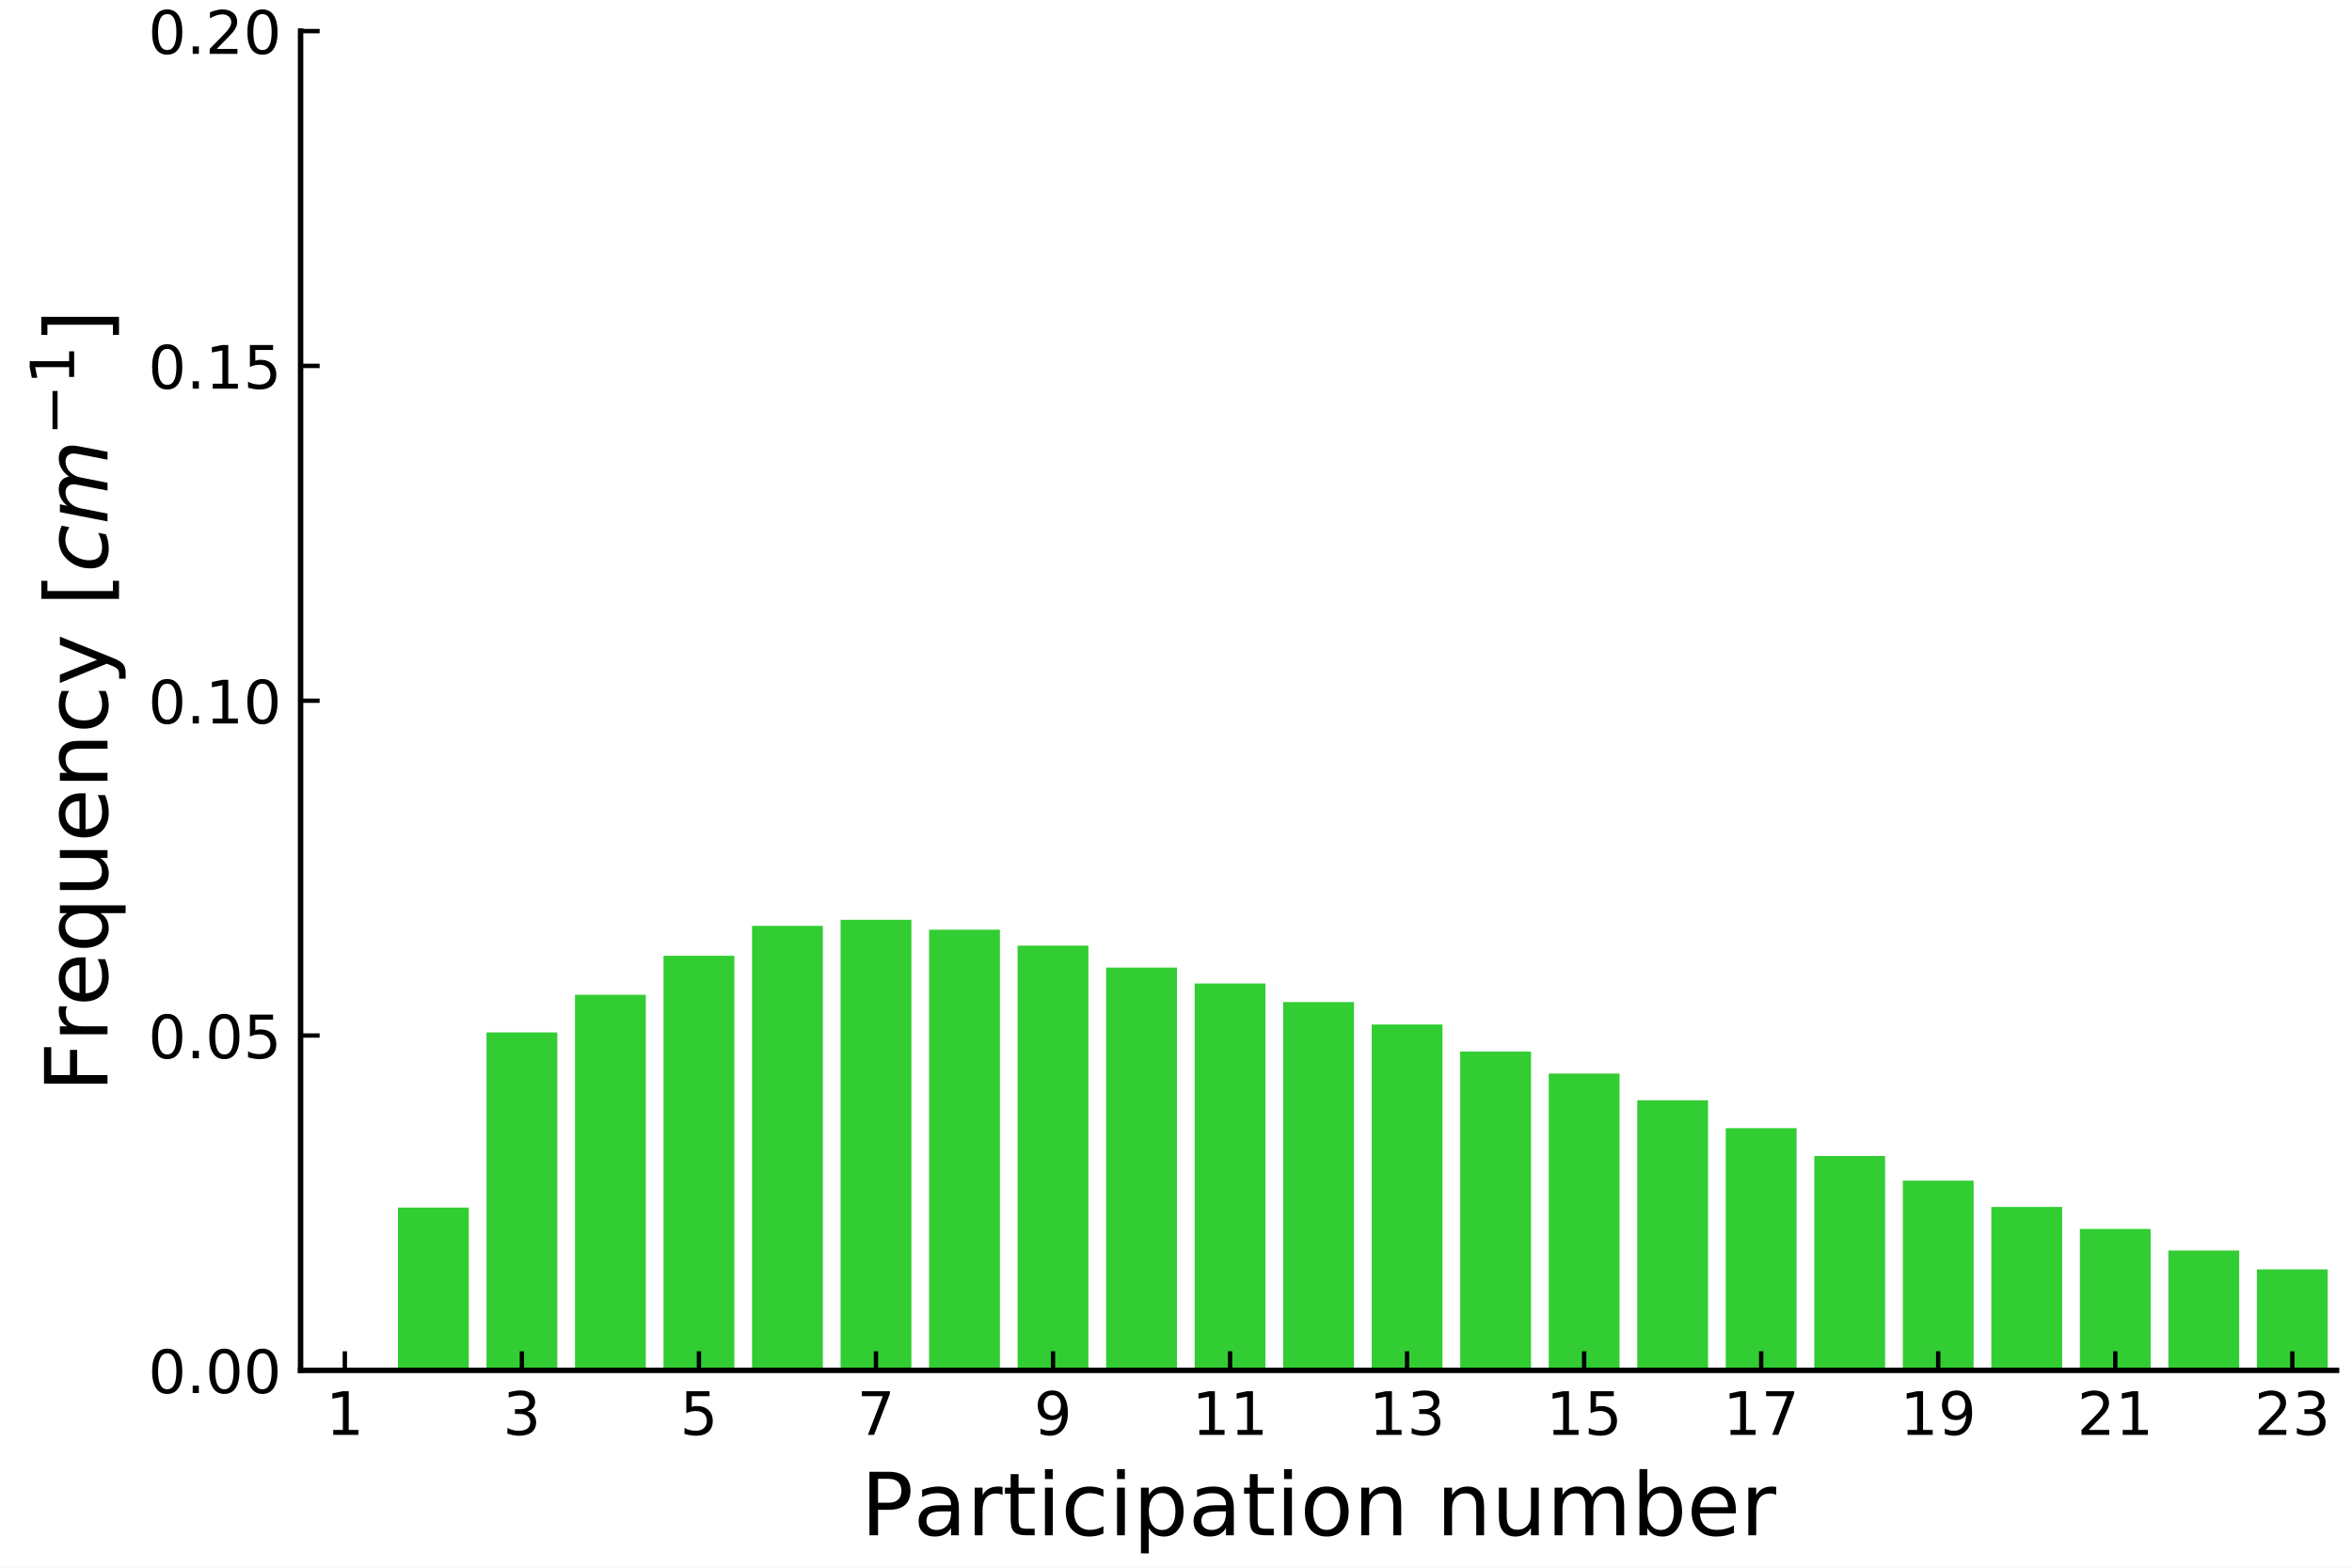
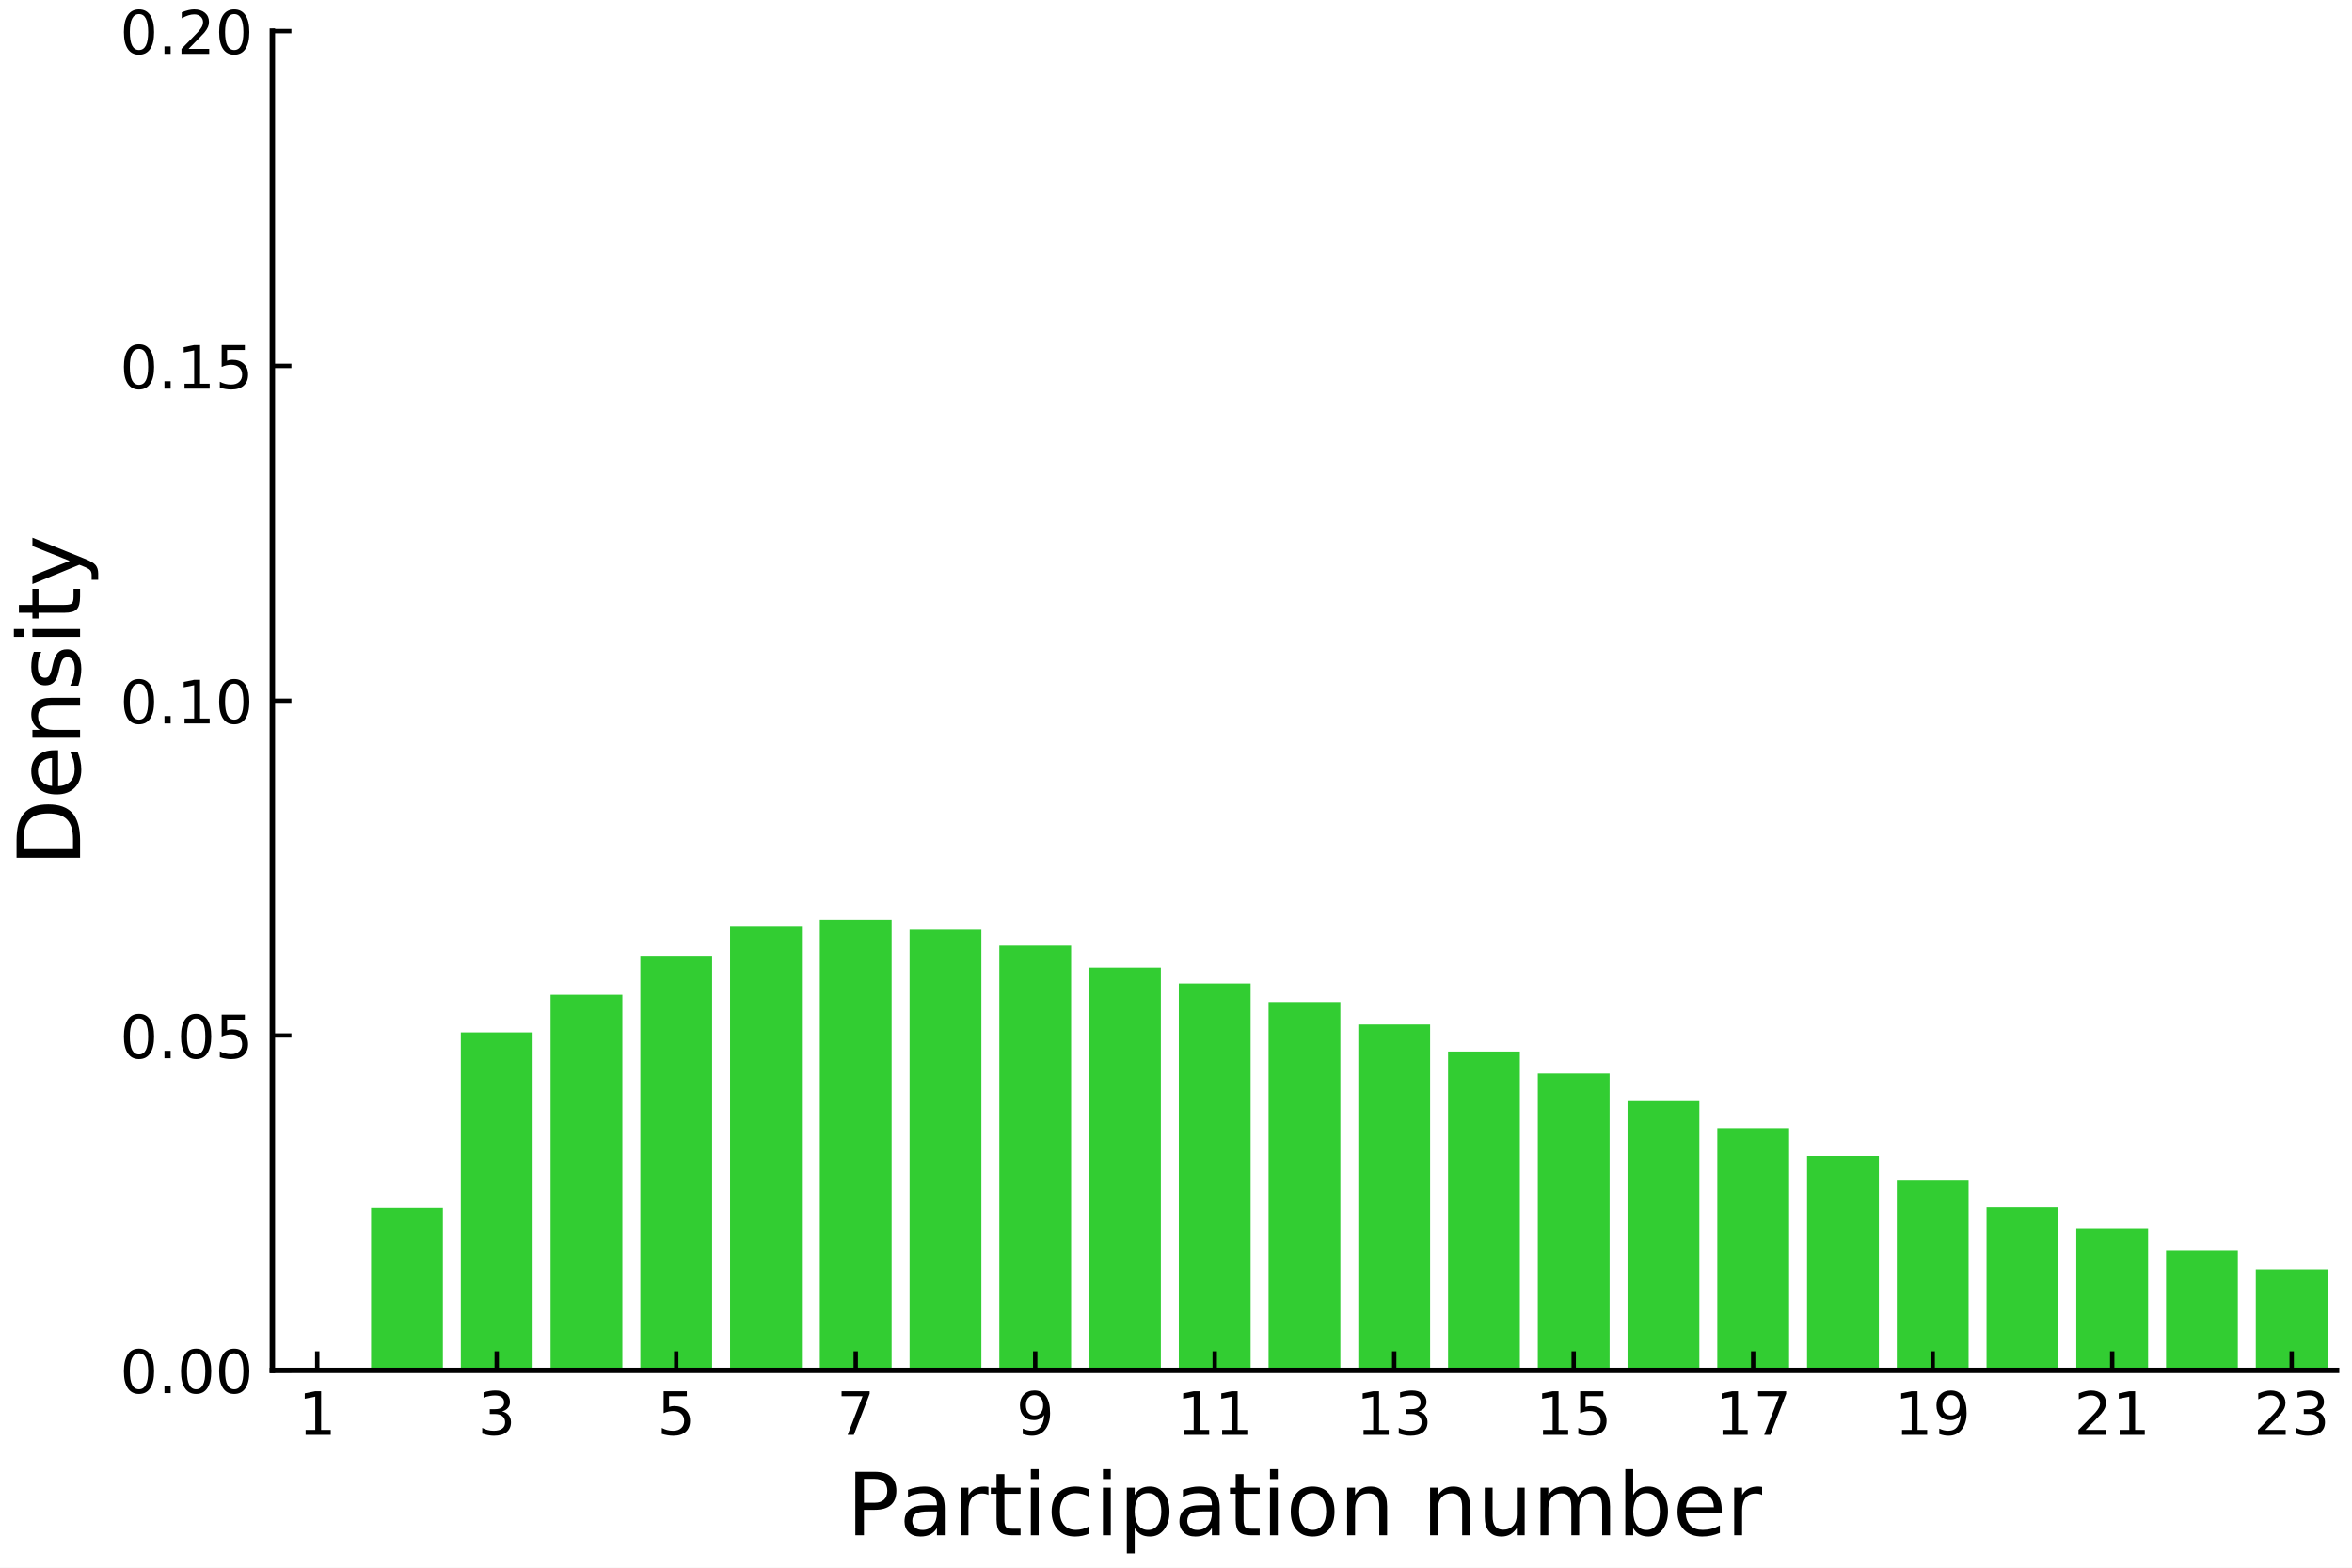
<svg xmlns="http://www.w3.org/2000/svg" xmlns:xlink="http://www.w3.org/1999/xlink" height="288pt" version="1.1" viewBox="0 0 432 288" width="432pt">
  <defs>
    <style type="text/css">
*{stroke-linecap:butt;stroke-linejoin:round;}
  </style>
  </defs>
  <g id="figure_1">
    <g id="patch_1">
      <path d="M 0 288  L 432 288  L 432 0  L 0 0  z " style="fill:#ffffff;" />
    </g>
    <g id="axes_1">
      <g id="patch_2">
-         <path d="M 55.209 251.745  L 429.165 251.745  L 429.165 5.715  L 55.209 5.715  z " style="fill:#ffffff;" />
+         <path d="M 50.025 251.745  L 429.165 251.745  L 429.165 5.715  L 50.025 5.715  z " style="fill:#ffffff;" />
      </g>
      <g id="patch_3">
-         <path clip-path="url(#p81ee07ac49)" d="M 56.835 251.565  L 56.835 251.745  L 69.842 251.745  L 69.842 251.565  L 56.835 251.565  " style="fill:#32cd32;" />
+         <path clip-path="url(#pd72f91e19f)" d="M 51.673 251.565  L 51.673 251.745  L 64.861 251.745  L 64.861 251.565  L 51.673 251.565  " style="fill:#32cd32;" />
      </g>
      <g id="patch_4">
-         <path clip-path="url(#p81ee07ac49)" d="M 73.094 221.844  L 73.094 251.745  L 86.101 251.745  L 86.101 221.844  L 73.094 221.844  " style="fill:#32cd32;" />
+         <path clip-path="url(#pd72f91e19f)" d="M 68.157 221.844  L 68.157 251.745  L 81.345 251.745  L 81.345 221.844  L 68.157 221.844  " style="fill:#32cd32;" />
      </g>
      <g id="patch_5">
-         <path clip-path="url(#p81ee07ac49)" d="M 89.353 189.661  L 89.353 251.745  L 102.36 251.745  L 102.36 189.661  L 89.353 189.661  " style="fill:#32cd32;" />
+         <path clip-path="url(#pd72f91e19f)" d="M 84.642 189.661  L 84.642 251.745  L 97.829 251.745  L 97.829 189.661  L 84.642 189.661  " style="fill:#32cd32;" />
      </g>
      <g id="patch_6">
-         <path clip-path="url(#p81ee07ac49)" d="M 105.612 182.753  L 105.612 251.745  L 118.619 251.745  L 118.619 182.753  L 105.612 182.753  " style="fill:#32cd32;" />
+         <path clip-path="url(#pd72f91e19f)" d="M 101.126 182.753  L 101.126 251.745  L 114.314 251.745  L 114.314 182.753  L 101.126 182.753  " style="fill:#32cd32;" />
      </g>
      <g id="patch_7">
-         <path clip-path="url(#p81ee07ac49)" d="M 121.87 175.587  L 121.87 251.745  L 134.878 251.745  L 134.878 175.587  L 121.87 175.587  " style="fill:#32cd32;" />
+         <path clip-path="url(#pd72f91e19f)" d="M 117.611 175.587  L 117.611 251.745  L 130.798 251.745  L 130.798 175.587  L 117.611 175.587  " style="fill:#32cd32;" />
      </g>
      <g id="patch_8">
-         <path clip-path="url(#p81ee07ac49)" d="M 138.129 170.098  L 138.129 251.745  L 151.137 251.745  L 151.137 170.098  L 138.129 170.098  " style="fill:#32cd32;" />
+         <path clip-path="url(#pd72f91e19f)" d="M 134.095 170.098  L 134.095 251.745  L 147.282 251.745  L 147.282 170.098  L 134.095 170.098  " style="fill:#32cd32;" />
      </g>
      <g id="patch_9">
-         <path clip-path="url(#p81ee07ac49)" d="M 154.388 168.979  L 154.388 251.745  L 167.396 251.745  L 167.396 168.979  L 154.388 168.979  " style="fill:#32cd32;" />
+         <path clip-path="url(#pd72f91e19f)" d="M 150.579 168.979  L 150.579 251.745  L 163.767 251.745  L 163.767 168.979  L 150.579 168.979  " style="fill:#32cd32;" />
      </g>
      <g id="patch_10">
-         <path clip-path="url(#p81ee07ac49)" d="M 170.647 170.797  L 170.647 251.745  L 183.655 251.745  L 183.655 170.797  L 170.647 170.797  " style="fill:#32cd32;" />
+         <path clip-path="url(#pd72f91e19f)" d="M 167.064 170.797  L 167.064 251.745  L 180.251 251.745  L 180.251 170.797  L 167.064 170.797  " style="fill:#32cd32;" />
      </g>
      <g id="patch_11">
-         <path clip-path="url(#p81ee07ac49)" d="M 186.906 173.726  L 186.906 251.745  L 199.914 251.745  L 199.914 173.726  L 186.906 173.726  " style="fill:#32cd32;" />
+         <path clip-path="url(#pd72f91e19f)" d="M 183.548 173.726  L 183.548 251.745  L 196.736 251.745  L 196.736 173.726  L 183.548 173.726  " style="fill:#32cd32;" />
      </g>
      <g id="patch_12">
-         <path clip-path="url(#p81ee07ac49)" d="M 203.165 177.757  L 203.165 251.745  L 216.173 251.745  L 216.173 177.757  L 203.165 177.757  " style="fill:#32cd32;" />
+         <path clip-path="url(#pd72f91e19f)" d="M 200.032 177.757  L 200.032 251.745  L 213.22 251.745  L 213.22 177.757  L 200.032 177.757  " style="fill:#32cd32;" />
      </g>
      <g id="patch_13">
-         <path clip-path="url(#p81ee07ac49)" d="M 219.424 180.677  L 219.424 251.745  L 232.432 251.745  L 232.432 180.677  L 219.424 180.677  " style="fill:#32cd32;" />
+         <path clip-path="url(#pd72f91e19f)" d="M 216.517 180.677  L 216.517 251.745  L 229.704 251.745  L 229.704 180.677  L 216.517 180.677  " style="fill:#32cd32;" />
      </g>
      <g id="patch_14">
-         <path clip-path="url(#p81ee07ac49)" d="M 235.683 184.091  L 235.683 251.745  L 248.691 251.745  L 248.691 184.091  L 235.683 184.091  " style="fill:#32cd32;" />
+         <path clip-path="url(#pd72f91e19f)" d="M 233.001 184.091  L 233.001 251.745  L 246.189 251.745  L 246.189 184.091  L 233.001 184.091  " style="fill:#32cd32;" />
      </g>
      <g id="patch_15">
-         <path clip-path="url(#p81ee07ac49)" d="M 251.942 188.216  L 251.942 251.745  L 264.95 251.745  L 264.95 188.216  L 251.942 188.216  " style="fill:#32cd32;" />
+         <path clip-path="url(#pd72f91e19f)" d="M 249.486 188.216  L 249.486 251.745  L 262.673 251.745  L 262.673 188.216  L 249.486 188.216  " style="fill:#32cd32;" />
      </g>
      <g id="patch_16">
-         <path clip-path="url(#p81ee07ac49)" d="M 268.201 193.177  L 268.201 251.745  L 281.209 251.745  L 281.209 193.177  L 268.201 193.177  " style="fill:#32cd32;" />
+         <path clip-path="url(#pd72f91e19f)" d="M 265.97 193.177  L 265.97 251.745  L 279.158 251.745  L 279.158 193.177  L 265.97 193.177  " style="fill:#32cd32;" />
      </g>
      <g id="patch_17">
-         <path clip-path="url(#p81ee07ac49)" d="M 284.46 197.225  L 284.46 251.745  L 297.468 251.745  L 297.468 197.225  L 284.46 197.225  " style="fill:#32cd32;" />
+         <path clip-path="url(#pd72f91e19f)" d="M 282.454 197.225  L 282.454 251.745  L 295.642 251.745  L 295.642 197.225  L 282.454 197.225  " style="fill:#32cd32;" />
      </g>
      <g id="patch_18">
-         <path clip-path="url(#p81ee07ac49)" d="M 300.719 202.131  L 300.719 251.745  L 313.727 251.745  L 313.727 202.131  L 300.719 202.131  " style="fill:#32cd32;" />
+         <path clip-path="url(#pd72f91e19f)" d="M 298.939 202.131  L 298.939 251.745  L 312.126 251.745  L 312.126 202.131  L 298.939 202.131  " style="fill:#32cd32;" />
      </g>
      <g id="patch_19">
-         <path clip-path="url(#p81ee07ac49)" d="M 316.978 207.256  L 316.978 251.745  L 329.986 251.745  L 329.986 207.256  L 316.978 207.256  " style="fill:#32cd32;" />
+         <path clip-path="url(#pd72f91e19f)" d="M 315.423 207.256  L 315.423 251.745  L 328.611 251.745  L 328.611 207.256  L 315.423 207.256  " style="fill:#32cd32;" />
      </g>
      <g id="patch_20">
-         <path clip-path="url(#p81ee07ac49)" d="M 333.237 212.367  L 333.237 251.745  L 346.245 251.745  L 346.245 212.367  L 333.237 212.367  " style="fill:#32cd32;" />
+         <path clip-path="url(#pd72f91e19f)" d="M 331.908 212.367  L 331.908 251.745  L 345.095 251.745  L 345.095 212.367  L 331.908 212.367  " style="fill:#32cd32;" />
      </g>
      <g id="patch_21">
-         <path clip-path="url(#p81ee07ac49)" d="M 349.496 216.904  L 349.496 251.745  L 362.504 251.745  L 362.504 216.904  L 349.496 216.904  " style="fill:#32cd32;" />
+         <path clip-path="url(#pd72f91e19f)" d="M 348.392 216.904  L 348.392 251.745  L 361.579 251.745  L 361.579 216.904  L 348.392 216.904  " style="fill:#32cd32;" />
      </g>
      <g id="patch_22">
-         <path clip-path="url(#p81ee07ac49)" d="M 365.755 221.728  L 365.755 251.745  L 378.762 251.745  L 378.762 221.728  L 365.755 221.728  " style="fill:#32cd32;" />
+         <path clip-path="url(#pd72f91e19f)" d="M 364.876 221.728  L 364.876 251.745  L 378.064 251.745  L 378.064 221.728  L 364.876 221.728  " style="fill:#32cd32;" />
      </g>
      <g id="patch_23">
-         <path clip-path="url(#p81ee07ac49)" d="M 382.014 225.772  L 382.014 251.745  L 395.021 251.745  L 395.021 225.772  L 382.014 225.772  " style="fill:#32cd32;" />
+         <path clip-path="url(#pd72f91e19f)" d="M 381.361 225.772  L 381.361 251.745  L 394.548 251.745  L 394.548 225.772  L 381.361 225.772  " style="fill:#32cd32;" />
      </g>
      <g id="patch_24">
-         <path clip-path="url(#p81ee07ac49)" d="M 398.273 229.73  L 398.273 251.745  L 411.28 251.745  L 411.28 229.73  L 398.273 229.73  " style="fill:#32cd32;" />
+         <path clip-path="url(#pd72f91e19f)" d="M 397.845 229.73  L 397.845 251.745  L 411.033 251.745  L 411.033 229.73  L 397.845 229.73  " style="fill:#32cd32;" />
      </g>
      <g id="patch_25">
-         <path clip-path="url(#p81ee07ac49)" d="M 414.532 233.203  L 414.532 251.745  L 427.539 251.745  L 427.539 233.203  L 414.532 233.203  " style="fill:#32cd32;" />
+         <path clip-path="url(#pd72f91e19f)" d="M 414.329 233.203  L 414.329 251.745  L 427.517 251.745  L 427.517 233.203  L 414.329 233.203  " style="fill:#32cd32;" />
      </g>
      <g id="patch_26">
-         <path clip-path="url(#p81ee07ac49)" d="M 430.791 236.488  L 430.791 251.745  L 443.798 251.745  L 443.798 236.488  L 430.791 236.488  " style="fill:#32cd32;" />
+         <path clip-path="url(#pd72f91e19f)" d="M 430.814 236.488  L 430.814 251.745  L 444.001 251.745  L 444.001 236.488  L 430.814 236.488  " style="fill:#32cd32;" />
      </g>
      <g id="matplotlib.axis_1">
        <g id="xtick_1">
          <g id="line2d_1">
            <defs>
-               <path d="M 0 0  L 0 -3.5  " id="m2130f428aa" style="stroke:#000000;stroke-width:0.8;" />
-             </defs>
-             <g>
-               <use style="stroke:#000000;stroke-width:0.8;" x="63.338" xlink:href="#m2130f428aa" y="251.745" />
+               <path d="M 0 0  L 0 -3.5  " id="mfdc5fbc5dd" style="stroke:#000000;stroke-width:0.8;" />
+             </defs>
+             <g>
+               <use style="stroke:#000000;stroke-width:0.8;" x="58.267" xlink:href="#mfdc5fbc5dd" y="251.745" />
            </g>
          </g>
          <g id="text_1">
            <defs>
              <path d="M 12.406 8.297  L 28.516 8.297  L 28.516 63.922  L 10.984 60.406  L 10.984 69.391  L 28.422 72.906  L 38.281 72.906  L 38.281 8.297  L 54.391 8.297  L 54.391 0  L 12.406 0  z " id="DejaVuSans-31" />
            </defs>
-             <g transform="translate(59.83876 263.6036)scale(0.11 -0.11)">
+             <g transform="translate(54.76746 263.6036)scale(0.11 -0.11)">
              <use xlink:href="#DejaVuSans-31" />
            </g>
          </g>
        </g>
        <g id="xtick_2">
          <g id="line2d_2">
            <g>
-               <use style="stroke:#000000;stroke-width:0.8;" x="95.856" xlink:href="#m2130f428aa" y="251.745" />
+               <use style="stroke:#000000;stroke-width:0.8;" x="91.236" xlink:href="#mfdc5fbc5dd" y="251.745" />
            </g>
          </g>
          <g id="text_2">
            <defs>
              <path d="M 40.578 39.312  Q 47.656 37.797 51.625 33  Q 55.609 28.219 55.609 21.188  Q 55.609 10.406 48.188 4.484  Q 40.766 -1.422 27.094 -1.422  Q 22.516 -1.422 17.656 -0.516  Q 12.797 0.391 7.625 2.203  L 7.625 11.719  Q 11.719 9.328 16.594 8.109  Q 21.484 6.891 26.812 6.891  Q 36.078 6.891 40.938 10.547  Q 45.797 14.203 45.797 21.188  Q 45.797 27.641 41.281 31.266  Q 36.766 34.906 28.719 34.906  L 20.219 34.906  L 20.219 43.016  L 29.109 43.016  Q 36.375 43.016 40.234 45.922  Q 44.094 48.828 44.094 54.297  Q 44.094 59.906 40.109 62.906  Q 36.141 65.922 28.719 65.922  Q 24.656 65.922 20.016 65.031  Q 15.375 64.156 9.812 62.312  L 9.812 71.094  Q 15.438 72.656 20.344 73.438  Q 25.25 74.219 29.594 74.219  Q 40.828 74.219 47.359 69.109  Q 53.906 64.016 53.906 55.328  Q 53.906 49.266 50.438 45.094  Q 46.969 40.922 40.578 39.312  z " id="DejaVuSans-33" />
            </defs>
-             <g transform="translate(92.35674 263.6036)scale(0.11 -0.11)">
+             <g transform="translate(87.73622 263.6036)scale(0.11 -0.11)">
              <use xlink:href="#DejaVuSans-33" />
            </g>
          </g>
        </g>
        <g id="xtick_3">
          <g id="line2d_3">
            <g>
-               <use style="stroke:#000000;stroke-width:0.8;" x="128.374" xlink:href="#m2130f428aa" y="251.745" />
+               <use style="stroke:#000000;stroke-width:0.8;" x="124.204" xlink:href="#mfdc5fbc5dd" y="251.745" />
            </g>
          </g>
          <g id="text_3">
            <defs>
              <path d="M 10.797 72.906  L 49.516 72.906  L 49.516 64.594  L 19.828 64.594  L 19.828 46.734  Q 21.969 47.469 24.109 47.828  Q 26.266 48.188 28.422 48.188  Q 40.625 48.188 47.75 41.5  Q 54.891 34.812 54.891 23.391  Q 54.891 11.625 47.562 5.094  Q 40.234 -1.422 26.906 -1.422  Q 22.312 -1.422 17.547 -0.641  Q 12.797 0.141 7.719 1.703  L 7.719 11.625  Q 12.109 9.234 16.797 8.062  Q 21.484 6.891 26.703 6.891  Q 35.156 6.891 40.078 11.328  Q 45.016 15.766 45.016 23.391  Q 45.016 31 40.078 35.438  Q 35.156 39.891 26.703 39.891  Q 22.75 39.891 18.812 39.016  Q 14.891 38.141 10.797 36.281  z " id="DejaVuSans-35" />
            </defs>
-             <g transform="translate(124.8747 263.6036)scale(0.11 -0.11)">
+             <g transform="translate(120.705 263.6036)scale(0.11 -0.11)">
              <use xlink:href="#DejaVuSans-35" />
            </g>
          </g>
        </g>
        <g id="xtick_4">
          <g id="line2d_4">
            <g>
-               <use style="stroke:#000000;stroke-width:0.8;" x="160.892" xlink:href="#m2130f428aa" y="251.745" />
+               <use style="stroke:#000000;stroke-width:0.8;" x="157.173" xlink:href="#mfdc5fbc5dd" y="251.745" />
            </g>
          </g>
          <g id="text_4">
            <defs>
              <path d="M 8.203 72.906  L 55.078 72.906  L 55.078 68.703  L 28.609 0  L 18.312 0  L 43.219 64.594  L 8.203 64.594  z " id="DejaVuSans-37" />
            </defs>
-             <g transform="translate(157.3927 263.6036)scale(0.11 -0.11)">
+             <g transform="translate(153.6737 263.6036)scale(0.11 -0.11)">
              <use xlink:href="#DejaVuSans-37" />
            </g>
          </g>
        </g>
        <g id="xtick_5">
          <g id="line2d_5">
            <g>
-               <use style="stroke:#000000;stroke-width:0.8;" x="193.41" xlink:href="#m2130f428aa" y="251.745" />
+               <use style="stroke:#000000;stroke-width:0.8;" x="190.142" xlink:href="#mfdc5fbc5dd" y="251.745" />
            </g>
          </g>
          <g id="text_5">
            <defs>
              <path d="M 10.984 1.516  L 10.984 10.5  Q 14.703 8.734 18.5 7.812  Q 22.312 6.891 25.984 6.891  Q 35.75 6.891 40.891 13.453  Q 46.047 20.016 46.781 33.406  Q 43.953 29.203 39.594 26.953  Q 35.25 24.703 29.984 24.703  Q 19.047 24.703 12.672 31.312  Q 6.297 37.938 6.297 49.422  Q 6.297 60.641 12.938 67.422  Q 19.578 74.219 30.609 74.219  Q 43.266 74.219 49.922 64.516  Q 56.594 54.828 56.594 36.375  Q 56.594 19.141 48.406 8.859  Q 40.234 -1.422 26.422 -1.422  Q 22.703 -1.422 18.891 -0.688  Q 15.094 0.047 10.984 1.516  z M 30.609 32.422  Q 37.25 32.422 41.125 36.953  Q 45.016 41.5 45.016 49.422  Q 45.016 57.281 41.125 61.844  Q 37.25 66.406 30.609 66.406  Q 23.969 66.406 20.094 61.844  Q 16.219 57.281 16.219 49.422  Q 16.219 41.5 20.094 36.953  Q 23.969 32.422 30.609 32.422  z " id="DejaVuSans-39" />
            </defs>
-             <g transform="translate(189.9107 263.6036)scale(0.11 -0.11)">
+             <g transform="translate(186.6425 263.6036)scale(0.11 -0.11)">
              <use xlink:href="#DejaVuSans-39" />
            </g>
          </g>
        </g>
        <g id="xtick_6">
          <g id="line2d_6">
            <g>
-               <use style="stroke:#000000;stroke-width:0.8;" x="225.928" xlink:href="#m2130f428aa" y="251.745" />
+               <use style="stroke:#000000;stroke-width:0.8;" x="223.111" xlink:href="#mfdc5fbc5dd" y="251.745" />
            </g>
          </g>
          <g id="text_6">
-             <g transform="translate(218.9293 263.6036)scale(0.11 -0.11)">
+             <g transform="translate(216.1119 263.6036)scale(0.11 -0.11)">
              <use xlink:href="#DejaVuSans-31" />
              <use x="63.623" xlink:href="#DejaVuSans-31" />
            </g>
          </g>
        </g>
        <g id="xtick_7">
          <g id="line2d_7">
            <g>
-               <use style="stroke:#000000;stroke-width:0.8;" x="258.446" xlink:href="#m2130f428aa" y="251.745" />
+               <use style="stroke:#000000;stroke-width:0.8;" x="256.079" xlink:href="#mfdc5fbc5dd" y="251.745" />
            </g>
          </g>
          <g id="text_7">
-             <g transform="translate(251.4472 263.6036)scale(0.11 -0.11)">
+             <g transform="translate(249.0806 263.6036)scale(0.11 -0.11)">
              <use xlink:href="#DejaVuSans-31" />
              <use x="63.623" xlink:href="#DejaVuSans-33" />
            </g>
          </g>
        </g>
        <g id="xtick_8">
          <g id="line2d_8">
            <g>
-               <use style="stroke:#000000;stroke-width:0.8;" x="290.964" xlink:href="#m2130f428aa" y="251.745" />
+               <use style="stroke:#000000;stroke-width:0.8;" x="289.048" xlink:href="#mfdc5fbc5dd" y="251.745" />
            </g>
          </g>
          <g id="text_8">
-             <g transform="translate(283.9652 263.6036)scale(0.11 -0.11)">
+             <g transform="translate(282.0494 263.6036)scale(0.11 -0.11)">
              <use xlink:href="#DejaVuSans-31" />
              <use x="63.623" xlink:href="#DejaVuSans-35" />
            </g>
          </g>
        </g>
        <g id="xtick_9">
          <g id="line2d_9">
            <g>
-               <use style="stroke:#000000;stroke-width:0.8;" x="323.482" xlink:href="#m2130f428aa" y="251.745" />
+               <use style="stroke:#000000;stroke-width:0.8;" x="322.017" xlink:href="#mfdc5fbc5dd" y="251.745" />
            </g>
          </g>
          <g id="text_9">
-             <g transform="translate(316.4832 263.6036)scale(0.11 -0.11)">
+             <g transform="translate(315.0181 263.6036)scale(0.11 -0.11)">
              <use xlink:href="#DejaVuSans-31" />
              <use x="63.623" xlink:href="#DejaVuSans-37" />
            </g>
          </g>
        </g>
        <g id="xtick_10">
          <g id="line2d_10">
            <g>
-               <use style="stroke:#000000;stroke-width:0.8;" x="356" xlink:href="#m2130f428aa" y="251.745" />
+               <use style="stroke:#000000;stroke-width:0.8;" x="354.986" xlink:href="#mfdc5fbc5dd" y="251.745" />
            </g>
          </g>
          <g id="text_10">
-             <g transform="translate(349.0012 263.6036)scale(0.11 -0.11)">
+             <g transform="translate(347.9869 263.6036)scale(0.11 -0.11)">
              <use xlink:href="#DejaVuSans-31" />
              <use x="63.623" xlink:href="#DejaVuSans-39" />
            </g>
          </g>
        </g>
        <g id="xtick_11">
          <g id="line2d_11">
            <g>
-               <use style="stroke:#000000;stroke-width:0.8;" x="388.518" xlink:href="#m2130f428aa" y="251.745" />
+               <use style="stroke:#000000;stroke-width:0.8;" x="387.954" xlink:href="#mfdc5fbc5dd" y="251.745" />
            </g>
          </g>
          <g id="text_11">
            <defs>
              <path d="M 19.188 8.297  L 53.609 8.297  L 53.609 0  L 7.328 0  L 7.328 8.297  Q 12.938 14.109 22.625 23.891  Q 32.328 33.688 34.812 36.531  Q 39.547 41.844 41.422 45.531  Q 43.312 49.219 43.312 52.781  Q 43.312 58.594 39.234 62.25  Q 35.156 65.922 28.609 65.922  Q 23.969 65.922 18.812 64.312  Q 13.672 62.703 7.812 59.422  L 7.812 69.391  Q 13.766 71.781 18.938 73  Q 24.125 74.219 28.422 74.219  Q 39.75 74.219 46.484 68.547  Q 53.219 62.891 53.219 53.422  Q 53.219 48.922 51.531 44.891  Q 49.859 40.875 45.406 35.406  Q 44.188 33.984 37.641 27.219  Q 31.109 20.453 19.188 8.297  z " id="DejaVuSans-32" />
            </defs>
-             <g transform="translate(381.5191 263.6036)scale(0.11 -0.11)">
+             <g transform="translate(380.9557 263.6036)scale(0.11 -0.11)">
              <use xlink:href="#DejaVuSans-32" />
              <use x="63.623" xlink:href="#DejaVuSans-31" />
            </g>
          </g>
        </g>
        <g id="xtick_12">
          <g id="line2d_12">
            <g>
-               <use style="stroke:#000000;stroke-width:0.8;" x="421.036" xlink:href="#m2130f428aa" y="251.745" />
+               <use style="stroke:#000000;stroke-width:0.8;" x="420.923" xlink:href="#mfdc5fbc5dd" y="251.745" />
            </g>
          </g>
          <g id="text_12">
-             <g transform="translate(414.0371 263.6036)scale(0.11 -0.11)">
+             <g transform="translate(413.9244 263.6036)scale(0.11 -0.11)">
              <use xlink:href="#DejaVuSans-32" />
              <use x="63.623" xlink:href="#DejaVuSans-33" />
            </g>
          </g>
        </g>
        <g id="text_13">
          <defs>
            <path d="M 19.672 64.797  L 19.672 37.406  L 32.078 37.406  Q 38.969 37.406 42.719 40.969  Q 46.484 44.531 46.484 51.125  Q 46.484 57.672 42.719 61.234  Q 38.969 64.797 32.078 64.797  z M 9.812 72.906  L 32.078 72.906  Q 44.344 72.906 50.609 67.359  Q 56.891 61.812 56.891 51.125  Q 56.891 40.328 50.609 34.812  Q 44.344 29.297 32.078 29.297  L 19.672 29.297  L 19.672 0  L 9.812 0  z " id="DejaVuSans-50" />
            <path d="M 34.281 27.484  Q 23.391 27.484 19.188 25  Q 14.984 22.516 14.984 16.5  Q 14.984 11.719 18.141 8.906  Q 21.297 6.109 26.703 6.109  Q 34.188 6.109 38.703 11.406  Q 43.219 16.703 43.219 25.484  L 43.219 27.484  z M 52.203 31.203  L 52.203 0  L 43.219 0  L 43.219 8.297  Q 40.141 3.328 35.547 0.953  Q 30.953 -1.422 24.312 -1.422  Q 15.922 -1.422 10.953 3.297  Q 6 8.016 6 15.922  Q 6 25.141 12.172 29.828  Q 18.359 34.516 30.609 34.516  L 43.219 34.516  L 43.219 35.406  Q 43.219 41.609 39.141 45  Q 35.062 48.391 27.688 48.391  Q 23 48.391 18.547 47.266  Q 14.109 46.141 10.016 43.891  L 10.016 52.203  Q 14.938 54.109 19.578 55.047  Q 24.219 56 28.609 56  Q 40.484 56 46.344 49.844  Q 52.203 43.703 52.203 31.203  z " id="DejaVuSans-61" />
            <path d="M 41.109 46.297  Q 39.594 47.172 37.812 47.578  Q 36.031 48 33.891 48  Q 26.266 48 22.188 43.047  Q 18.109 38.094 18.109 28.812  L 18.109 0  L 9.078 0  L 9.078 54.688  L 18.109 54.688  L 18.109 46.188  Q 20.953 51.172 25.484 53.578  Q 30.031 56 36.531 56  Q 37.453 56 38.578 55.875  Q 39.703 55.766 41.062 55.516  z " id="DejaVuSans-72" />
            <path d="M 18.312 70.219  L 18.312 54.688  L 36.812 54.688  L 36.812 47.703  L 18.312 47.703  L 18.312 18.016  Q 18.312 11.328 20.141 9.422  Q 21.969 7.516 27.594 7.516  L 36.812 7.516  L 36.812 0  L 27.594 0  Q 17.188 0 13.234 3.875  Q 9.281 7.766 9.281 18.016  L 9.281 47.703  L 2.688 47.703  L 2.688 54.688  L 9.281 54.688  L 9.281 70.219  z " id="DejaVuSans-74" />
            <path d="M 9.422 54.688  L 18.406 54.688  L 18.406 0  L 9.422 0  z M 9.422 75.984  L 18.406 75.984  L 18.406 64.594  L 9.422 64.594  z " id="DejaVuSans-69" />
            <path d="M 48.781 52.594  L 48.781 44.188  Q 44.969 46.297 41.141 47.344  Q 37.312 48.391 33.406 48.391  Q 24.656 48.391 19.812 42.844  Q 14.984 37.312 14.984 27.297  Q 14.984 17.281 19.812 11.734  Q 24.656 6.203 33.406 6.203  Q 37.312 6.203 41.141 7.25  Q 44.969 8.297 48.781 10.406  L 48.781 2.094  Q 45.016 0.344 40.984 -0.531  Q 36.969 -1.422 32.422 -1.422  Q 20.062 -1.422 12.781 6.344  Q 5.516 14.109 5.516 27.297  Q 5.516 40.672 12.859 48.328  Q 20.219 56 33.016 56  Q 37.156 56 41.109 55.141  Q 45.062 54.297 48.781 52.594  z " id="DejaVuSans-63" />
            <path d="M 18.109 8.203  L 18.109 -20.797  L 9.078 -20.797  L 9.078 54.688  L 18.109 54.688  L 18.109 46.391  Q 20.953 51.266 25.266 53.625  Q 29.594 56 35.594 56  Q 45.562 56 51.781 48.094  Q 58.016 40.188 58.016 27.297  Q 58.016 14.406 51.781 6.484  Q 45.562 -1.422 35.594 -1.422  Q 29.594 -1.422 25.266 0.953  Q 20.953 3.328 18.109 8.203  z M 48.688 27.297  Q 48.688 37.203 44.609 42.844  Q 40.531 48.484 33.406 48.484  Q 26.266 48.484 22.188 42.844  Q 18.109 37.203 18.109 27.297  Q 18.109 17.391 22.188 11.75  Q 26.266 6.109 33.406 6.109  Q 40.531 6.109 44.609 11.75  Q 48.688 17.391 48.688 27.297  z " id="DejaVuSans-70" />
            <path d="M 30.609 48.391  Q 23.391 48.391 19.188 42.75  Q 14.984 37.109 14.984 27.297  Q 14.984 17.484 19.156 11.844  Q 23.344 6.203 30.609 6.203  Q 37.797 6.203 41.984 11.859  Q 46.188 17.531 46.188 27.297  Q 46.188 37.016 41.984 42.703  Q 37.797 48.391 30.609 48.391  z M 30.609 56  Q 42.328 56 49.016 48.375  Q 55.719 40.766 55.719 27.297  Q 55.719 13.875 49.016 6.219  Q 42.328 -1.422 30.609 -1.422  Q 18.844 -1.422 12.172 6.219  Q 5.516 13.875 5.516 27.297  Q 5.516 40.766 12.172 48.375  Q 18.844 56 30.609 56  z " id="DejaVuSans-6f" />
            <path d="M 54.891 33.016  L 54.891 0  L 45.906 0  L 45.906 32.719  Q 45.906 40.484 42.875 44.328  Q 39.844 48.188 33.797 48.188  Q 26.516 48.188 22.312 43.547  Q 18.109 38.922 18.109 30.906  L 18.109 0  L 9.078 0  L 9.078 54.688  L 18.109 54.688  L 18.109 46.188  Q 21.344 51.125 25.703 53.562  Q 30.078 56 35.797 56  Q 45.219 56 50.047 50.172  Q 54.891 44.344 54.891 33.016  z " id="DejaVuSans-6e" />
            <path id="DejaVuSans-20" />
            <path d="M 8.5 21.578  L 8.5 54.688  L 17.484 54.688  L 17.484 21.922  Q 17.484 14.156 20.5 10.266  Q 23.531 6.391 29.594 6.391  Q 36.859 6.391 41.078 11.031  Q 45.312 15.672 45.312 23.688  L 45.312 54.688  L 54.297 54.688  L 54.297 0  L 45.312 0  L 45.312 8.406  Q 42.047 3.422 37.719 1  Q 33.406 -1.422 27.688 -1.422  Q 18.266 -1.422 13.375 4.438  Q 8.5 10.297 8.5 21.578  z M 31.109 56  z " id="DejaVuSans-75" />
            <path d="M 52 44.188  Q 55.375 50.25 60.062 53.125  Q 64.75 56 71.094 56  Q 79.641 56 84.281 50.016  Q 88.922 44.047 88.922 33.016  L 88.922 0  L 79.891 0  L 79.891 32.719  Q 79.891 40.578 77.094 44.375  Q 74.312 48.188 68.609 48.188  Q 61.625 48.188 57.562 43.547  Q 53.516 38.922 53.516 30.906  L 53.516 0  L 44.484 0  L 44.484 32.719  Q 44.484 40.625 41.703 44.406  Q 38.922 48.188 33.109 48.188  Q 26.219 48.188 22.156 43.531  Q 18.109 38.875 18.109 30.906  L 18.109 0  L 9.078 0  L 9.078 54.688  L 18.109 54.688  L 18.109 46.188  Q 21.188 51.219 25.484 53.609  Q 29.781 56 35.688 56  Q 41.656 56 45.828 52.969  Q 50 49.953 52 44.188  z " id="DejaVuSans-6d" />
            <path d="M 48.688 27.297  Q 48.688 37.203 44.609 42.844  Q 40.531 48.484 33.406 48.484  Q 26.266 48.484 22.188 42.844  Q 18.109 37.203 18.109 27.297  Q 18.109 17.391 22.188 11.75  Q 26.266 6.109 33.406 6.109  Q 40.531 6.109 44.609 11.75  Q 48.688 17.391 48.688 27.297  z M 18.109 46.391  Q 20.953 51.266 25.266 53.625  Q 29.594 56 35.594 56  Q 45.562 56 51.781 48.094  Q 58.016 40.188 58.016 27.297  Q 58.016 14.406 51.781 6.484  Q 45.562 -1.422 35.594 -1.422  Q 29.594 -1.422 25.266 0.953  Q 20.953 3.328 18.109 8.203  L 18.109 0  L 9.078 0  L 9.078 75.984  L 18.109 75.984  z " id="DejaVuSans-62" />
            <path d="M 56.203 29.594  L 56.203 25.203  L 14.891 25.203  Q 15.484 15.922 20.484 11.062  Q 25.484 6.203 34.422 6.203  Q 39.594 6.203 44.453 7.469  Q 49.312 8.734 54.109 11.281  L 54.109 2.781  Q 49.266 0.734 44.188 -0.344  Q 39.109 -1.422 33.891 -1.422  Q 20.797 -1.422 13.156 6.188  Q 5.516 13.812 5.516 26.812  Q 5.516 40.234 12.766 48.109  Q 20.016 56 32.328 56  Q 43.359 56 49.781 48.891  Q 56.203 41.797 56.203 29.594  z M 47.219 32.234  Q 47.125 39.594 43.094 43.984  Q 39.062 48.391 32.422 48.391  Q 24.906 48.391 20.391 44.141  Q 15.875 39.891 15.188 32.172  z " id="DejaVuSans-65" />
          </defs>
-           <g transform="translate(158.127 282.0488)scale(0.16 -0.16)">
+           <g transform="translate(155.535 282.0488)scale(0.16 -0.16)">
            <use xlink:href="#DejaVuSans-50" />
            <use x="60.24" xlink:href="#DejaVuSans-61" />
            <use x="121.52" xlink:href="#DejaVuSans-72" />
            <use x="162.633" xlink:href="#DejaVuSans-74" />
            <use x="201.842" xlink:href="#DejaVuSans-69" />
            <use x="229.625" xlink:href="#DejaVuSans-63" />
            <use x="284.605" xlink:href="#DejaVuSans-69" />
            <use x="312.389" xlink:href="#DejaVuSans-70" />
            <use x="375.865" xlink:href="#DejaVuSans-61" />
            <use x="437.145" xlink:href="#DejaVuSans-74" />
            <use x="476.354" xlink:href="#DejaVuSans-69" />
            <use x="504.137" xlink:href="#DejaVuSans-6f" />
            <use x="565.318" xlink:href="#DejaVuSans-6e" />
            <use x="628.697" xlink:href="#DejaVuSans-20" />
            <use x="660.484" xlink:href="#DejaVuSans-6e" />
            <use x="723.863" xlink:href="#DejaVuSans-75" />
            <use x="787.242" xlink:href="#DejaVuSans-6d" />
            <use x="884.654" xlink:href="#DejaVuSans-62" />
            <use x="948.131" xlink:href="#DejaVuSans-65" />
            <use x="1009.654" xlink:href="#DejaVuSans-72" />
          </g>
        </g>
      </g>
      <g id="matplotlib.axis_2">
        <g id="ytick_1">
          <g id="line2d_13">
            <defs>
-               <path d="M 0 0  L 3.5 0  " id="m78ef46cfc2" style="stroke:#000000;stroke-width:0.8;" />
-             </defs>
-             <g>
-               <use style="stroke:#000000;stroke-width:0.8;" x="55.209" xlink:href="#m78ef46cfc2" y="251.745" />
+               <path d="M 0 0  L 3.5 0  " id="m2a6c7882e6" style="stroke:#000000;stroke-width:0.8;" />
+             </defs>
+             <g>
+               <use style="stroke:#000000;stroke-width:0.8;" x="50.025" xlink:href="#m2a6c7882e6" y="251.745" />
            </g>
          </g>
          <g id="text_14">
            <defs>
              <path d="M 31.781 66.406  Q 24.172 66.406 20.328 58.906  Q 16.5 51.422 16.5 36.375  Q 16.5 21.391 20.328 13.891  Q 24.172 6.391 31.781 6.391  Q 39.453 6.391 43.281 13.891  Q 47.125 21.391 47.125 36.375  Q 47.125 51.422 43.281 58.906  Q 39.453 66.406 31.781 66.406  z M 31.781 74.219  Q 44.047 74.219 50.516 64.516  Q 56.984 54.828 56.984 36.375  Q 56.984 17.969 50.516 8.266  Q 44.047 -1.422 31.781 -1.422  Q 19.531 -1.422 13.062 8.266  Q 6.594 17.969 6.594 36.375  Q 6.594 54.828 13.062 64.516  Q 19.531 74.219 31.781 74.219  z " id="DejaVuSans-30" />
              <path d="M 10.688 12.406  L 21 12.406  L 21 0  L 10.688 0  z " id="DejaVuSans-2e" />
            </defs>
-             <g transform="translate(27.21646 255.9245)scale(0.11 -0.11)">
+             <g transform="translate(22.03246 255.9245)scale(0.11 -0.11)">
              <use xlink:href="#DejaVuSans-30" />
              <use x="63.623" xlink:href="#DejaVuSans-2e" />
              <use x="95.41" xlink:href="#DejaVuSans-30" />
              <use x="159.033" xlink:href="#DejaVuSans-30" />
            </g>
          </g>
        </g>
        <g id="ytick_2">
          <g id="line2d_14">
            <g>
-               <use style="stroke:#000000;stroke-width:0.8;" x="55.209" xlink:href="#m78ef46cfc2" y="190.238" />
+               <use style="stroke:#000000;stroke-width:0.8;" x="50.025" xlink:href="#m2a6c7882e6" y="190.238" />
            </g>
          </g>
          <g id="text_15">
-             <g transform="translate(27.21646 194.4168)scale(0.11 -0.11)">
+             <g transform="translate(22.03246 194.4168)scale(0.11 -0.11)">
              <use xlink:href="#DejaVuSans-30" />
              <use x="63.623" xlink:href="#DejaVuSans-2e" />
              <use x="95.41" xlink:href="#DejaVuSans-30" />
              <use x="159.033" xlink:href="#DejaVuSans-35" />
            </g>
          </g>
        </g>
        <g id="ytick_3">
          <g id="line2d_15">
            <g>
-               <use style="stroke:#000000;stroke-width:0.8;" x="55.209" xlink:href="#m78ef46cfc2" y="128.73" />
+               <use style="stroke:#000000;stroke-width:0.8;" x="50.025" xlink:href="#m2a6c7882e6" y="128.73" />
            </g>
          </g>
          <g id="text_16">
-             <g transform="translate(27.21646 132.9091)scale(0.11 -0.11)">
+             <g transform="translate(22.03246 132.9091)scale(0.11 -0.11)">
              <use xlink:href="#DejaVuSans-30" />
              <use x="63.623" xlink:href="#DejaVuSans-2e" />
              <use x="95.41" xlink:href="#DejaVuSans-31" />
              <use x="159.033" xlink:href="#DejaVuSans-30" />
            </g>
          </g>
        </g>
        <g id="ytick_4">
          <g id="line2d_16">
            <g>
-               <use style="stroke:#000000;stroke-width:0.8;" x="55.209" xlink:href="#m78ef46cfc2" y="67.222" />
+               <use style="stroke:#000000;stroke-width:0.8;" x="50.025" xlink:href="#m2a6c7882e6" y="67.222" />
            </g>
          </g>
          <g id="text_17">
-             <g transform="translate(27.21646 71.40146)scale(0.11 -0.11)">
+             <g transform="translate(22.03246 71.40146)scale(0.11 -0.11)">
              <use xlink:href="#DejaVuSans-30" />
              <use x="63.623" xlink:href="#DejaVuSans-2e" />
              <use x="95.41" xlink:href="#DejaVuSans-31" />
              <use x="159.033" xlink:href="#DejaVuSans-35" />
            </g>
          </g>
        </g>
        <g id="ytick_5">
          <g id="line2d_17">
            <g>
-               <use style="stroke:#000000;stroke-width:0.8;" x="55.209" xlink:href="#m78ef46cfc2" y="5.715" />
+               <use style="stroke:#000000;stroke-width:0.8;" x="50.025" xlink:href="#m2a6c7882e6" y="5.715" />
            </g>
          </g>
          <g id="text_18">
-             <g transform="translate(27.21646 9.893786)scale(0.11 -0.11)">
+             <g transform="translate(22.03246 9.893786)scale(0.11 -0.11)">
              <use xlink:href="#DejaVuSans-30" />
              <use x="63.623" xlink:href="#DejaVuSans-2e" />
              <use x="95.41" xlink:href="#DejaVuSans-32" />
              <use x="159.033" xlink:href="#DejaVuSans-30" />
            </g>
          </g>
        </g>
        <g id="text_19">
          <defs>
-             <path d="M 9.812 72.906  L 51.703 72.906  L 51.703 64.594  L 19.672 64.594  L 19.672 43.109  L 48.578 43.109  L 48.578 34.812  L 19.672 34.812  L 19.672 0  L 9.812 0  z " id="DejaVuSans-46" />
-             <path d="M 14.797 27.297  Q 14.797 17.391 18.875 11.75  Q 22.953 6.109 30.078 6.109  Q 37.203 6.109 41.297 11.75  Q 45.406 17.391 45.406 27.297  Q 45.406 37.203 41.297 42.844  Q 37.203 48.484 30.078 48.484  Q 22.953 48.484 18.875 42.844  Q 14.797 37.203 14.797 27.297  z M 45.406 8.203  Q 42.578 3.328 38.25 0.953  Q 33.938 -1.422 27.875 -1.422  Q 17.969 -1.422 11.734 6.484  Q 5.516 14.406 5.516 27.297  Q 5.516 40.188 11.734 48.094  Q 17.969 56 27.875 56  Q 33.938 56 38.25 53.625  Q 42.578 51.266 45.406 46.391  L 45.406 54.688  L 54.391 54.688  L 54.391 -20.797  L 45.406 -20.797  z " id="DejaVuSans-71" />
+             <path d="M 19.672 64.797  L 19.672 8.109  L 31.594 8.109  Q 46.688 8.109 53.688 14.938  Q 60.688 21.781 60.688 36.531  Q 60.688 51.172 53.688 57.984  Q 46.688 64.797 31.594 64.797  z M 9.812 72.906  L 30.078 72.906  Q 51.266 72.906 61.172 64.094  Q 71.094 55.281 71.094 36.531  Q 71.094 17.672 61.125 8.828  Q 51.172 0 30.078 0  L 9.812 0  z " id="DejaVuSans-44" />
+             <path d="M 44.281 53.078  L 44.281 44.578  Q 40.484 46.531 36.375 47.5  Q 32.281 48.484 27.875 48.484  Q 21.188 48.484 17.844 46.438  Q 14.5 44.391 14.5 40.281  Q 14.5 37.156 16.891 35.375  Q 19.281 33.594 26.516 31.984  L 29.594 31.297  Q 39.156 29.25 43.188 25.516  Q 47.219 21.781 47.219 15.094  Q 47.219 7.469 41.188 3.016  Q 35.156 -1.422 24.609 -1.422  Q 20.219 -1.422 15.453 -0.562  Q 10.688 0.297 5.422 2  L 5.422 11.281  Q 10.406 8.688 15.234 7.391  Q 20.062 6.109 24.812 6.109  Q 31.156 6.109 34.562 8.281  Q 37.984 10.453 37.984 14.406  Q 37.984 18.062 35.516 20.016  Q 33.062 21.969 24.703 23.781  L 21.578 24.516  Q 13.234 26.266 9.516 29.906  Q 5.812 33.547 5.812 39.891  Q 5.812 47.609 11.281 51.797  Q 16.75 56 26.812 56  Q 31.781 56 36.172 55.266  Q 40.578 54.547 44.281 53.078  z " id="DejaVuSans-73" />
            <path d="M 32.172 -5.078  Q 28.375 -14.844 24.75 -17.812  Q 21.141 -20.797 15.094 -20.797  L 7.906 -20.797  L 7.906 -13.281  L 13.188 -13.281  Q 16.891 -13.281 18.938 -11.516  Q 21 -9.766 23.484 -3.219  L 25.094 0.875  L 2.984 54.688  L 12.5 54.688  L 29.594 11.922  L 46.688 54.688  L 56.203 54.688  z " id="DejaVuSans-79" />
-             <path d="M 8.594 75.984  L 29.297 75.984  L 29.297 69  L 17.578 69  L 17.578 -6.203  L 29.297 -6.203  L 29.297 -13.188  L 8.594 -13.188  z " id="DejaVuSans-5b" />
-             <path d="M 53.609 52.594  L 51.812 43.703  Q 48.578 46.047 44.938 47.219  Q 41.312 48.391 37.406 48.391  Q 33.109 48.391 29.219 46.875  Q 25.344 45.359 22.703 42.578  Q 18.5 38.328 16.203 32.609  Q 13.922 26.906 13.922 20.797  Q 13.922 13.422 17.609 9.812  Q 21.297 6.203 28.812 6.203  Q 32.516 6.203 36.688 7.328  Q 40.875 8.453 45.406 10.688  L 43.703 1.812  Q 39.797 0.203 35.672 -0.609  Q 31.547 -1.422 27.203 -1.422  Q 16.312 -1.422 10.453 4.016  Q 4.594 9.469 4.594 19.578  Q 4.594 28.078 7.641 35.234  Q 10.688 42.391 16.703 48.094  Q 20.797 52 26.312 54  Q 31.844 56 38.375 56  Q 42.188 56 45.938 55.141  Q 49.703 54.297 53.609 52.594  z " id="DejaVuSans-Oblique-63" />
-             <path d="M 89.797 33.016  L 83.406 0  L 74.422 0  L 80.719 32.719  Q 81.109 34.812 81.297 36.328  Q 81.5 37.844 81.5 38.922  Q 81.5 43.312 79.047 45.75  Q 76.609 48.188 72.219 48.188  Q 65.672 48.188 60.547 43.281  Q 55.422 38.375 53.906 30.516  L 47.906 0  L 38.922 0  L 45.312 32.719  Q 45.703 34.516 45.891 36.047  Q 46.094 37.594 46.094 38.812  Q 46.094 43.266 43.656 45.719  Q 41.219 48.188 36.922 48.188  Q 30.281 48.188 25.141 43.281  Q 20.016 38.375 18.5 30.516  L 12.5 0  L 3.516 0  L 14.203 54.688  L 23.188 54.688  L 21.484 46.188  Q 25.141 50.984 30.047 53.484  Q 34.969 56 40.578 56  Q 46.531 56 50.359 52.875  Q 54.203 49.75 54.984 44.188  Q 59.078 49.953 64.469 52.969  Q 69.875 56 75.875 56  Q 82.906 56 86.734 51.953  Q 90.578 47.906 90.578 40.484  Q 90.578 38.875 90.375 36.938  Q 90.188 35.016 89.797 33.016  z " id="DejaVuSans-Oblique-6d" />
-             <path d="M 10.594 35.5  L 73.188 35.5  L 73.188 27.203  L 10.594 27.203  z " id="DejaVuSans-2212" />
-             <path d="M 30.422 75.984  L 30.422 -13.188  L 9.719 -13.188  L 9.719 -6.203  L 21.391 -6.203  L 21.391 69  L 9.719 69  L 9.719 75.984  z " id="DejaVuSans-5d" />
          </defs>
-           <g transform="translate(19.85646 200.65)rotate(-90)scale(0.16 -0.16)">
-             <use transform="translate(0 0.684375)" xlink:href="#DejaVuSans-46" />
-             <use transform="translate(57.51953 0.684375)" xlink:href="#DejaVuSans-72" />
-             <use transform="translate(98.63281 0.684375)" xlink:href="#DejaVuSans-65" />
-             <use transform="translate(160.1562 0.684375)" xlink:href="#DejaVuSans-71" />
-             <use transform="translate(223.6328 0.684375)" xlink:href="#DejaVuSans-75" />
-             <use transform="translate(287.0117 0.684375)" xlink:href="#DejaVuSans-65" />
-             <use transform="translate(348.5352 0.684375)" xlink:href="#DejaVuSans-6e" />
-             <use transform="translate(411.9141 0.684375)" xlink:href="#DejaVuSans-63" />
-             <use transform="translate(466.8945 0.684375)" xlink:href="#DejaVuSans-79" />
-             <use transform="translate(526.0742 0.684375)" xlink:href="#DejaVuSans-20" />
-             <use transform="translate(557.8613 0.684375)" xlink:href="#DejaVuSans-5b" />
-             <use transform="translate(596.875 0.684375)" xlink:href="#DejaVuSans-Oblique-63" />
-             <use transform="translate(651.8555 0.684375)" xlink:href="#DejaVuSans-Oblique-6d" />
-             <use transform="translate(753.9175 38.96563)scale(0.7)" xlink:href="#DejaVuSans-2212" />
-             <use transform="translate(812.5698 38.96563)scale(0.7)" xlink:href="#DejaVuSans-31" />
-             <use transform="translate(859.8403 0.684375)" xlink:href="#DejaVuSans-5d" />
+           <g transform="translate(14.70496 159.1438)rotate(-90)scale(0.16 -0.16)">
+             <use xlink:href="#DejaVuSans-44" />
+             <use x="77.002" xlink:href="#DejaVuSans-65" />
+             <use x="138.525" xlink:href="#DejaVuSans-6e" />
+             <use x="201.904" xlink:href="#DejaVuSans-73" />
+             <use x="254.004" xlink:href="#DejaVuSans-69" />
+             <use x="281.787" xlink:href="#DejaVuSans-74" />
+             <use x="320.996" xlink:href="#DejaVuSans-79" />
          </g>
        </g>
      </g>
      <g id="patch_27">
-         <path d="M 55.209 251.745  L 55.209 5.715  " style="fill:none;stroke:#000000;stroke-linecap:square;stroke-linejoin:miter;" />
+         <path d="M 50.025 251.745  L 50.025 5.715  " style="fill:none;stroke:#000000;stroke-linecap:square;stroke-linejoin:miter;" />
      </g>
      <g id="patch_28">
-         <path d="M 55.209 251.745  L 429.165 251.745  " style="fill:none;stroke:#000000;stroke-linecap:square;stroke-linejoin:miter;" />
+         <path d="M 50.025 251.745  L 429.165 251.745  " style="fill:none;stroke:#000000;stroke-linecap:square;stroke-linejoin:miter;" />
      </g>
    </g>
  </g>
  <defs>
-     <clipPath id="p81ee07ac49">
-       <rect height="246.031" width="373.957" x="55.209" y="5.715" />
+     <clipPath id="pd72f91e19f">
+       <rect height="246.031" width="379.141" x="50.025" y="5.715" />
    </clipPath>
  </defs>
</svg>
